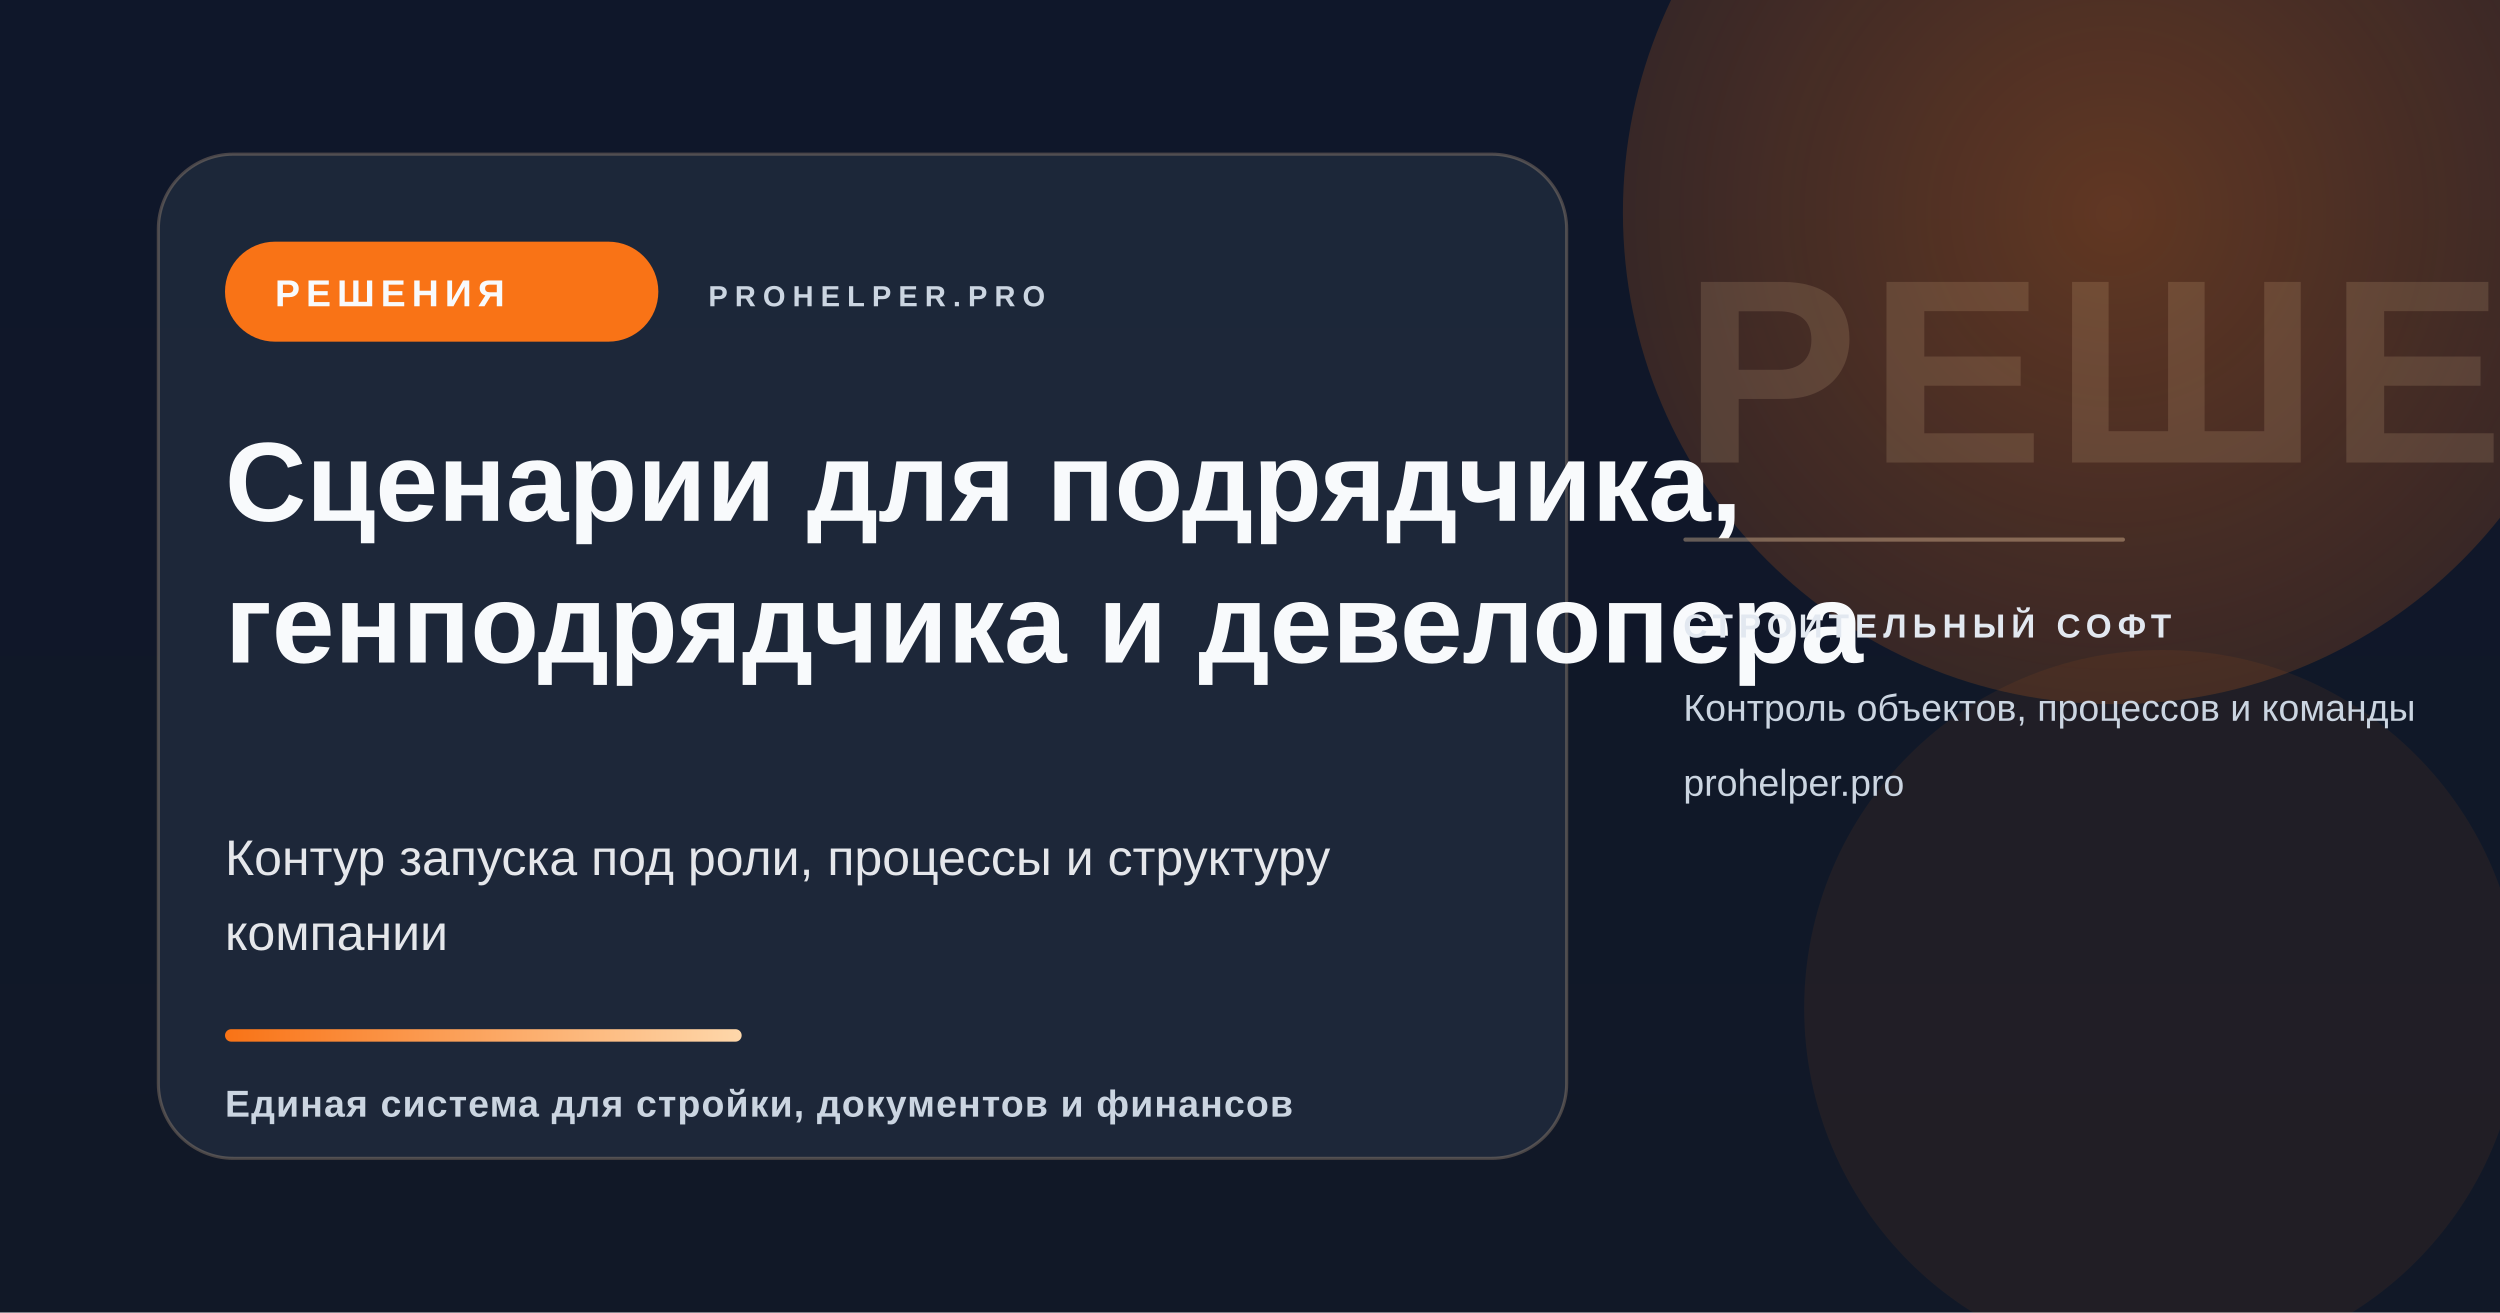
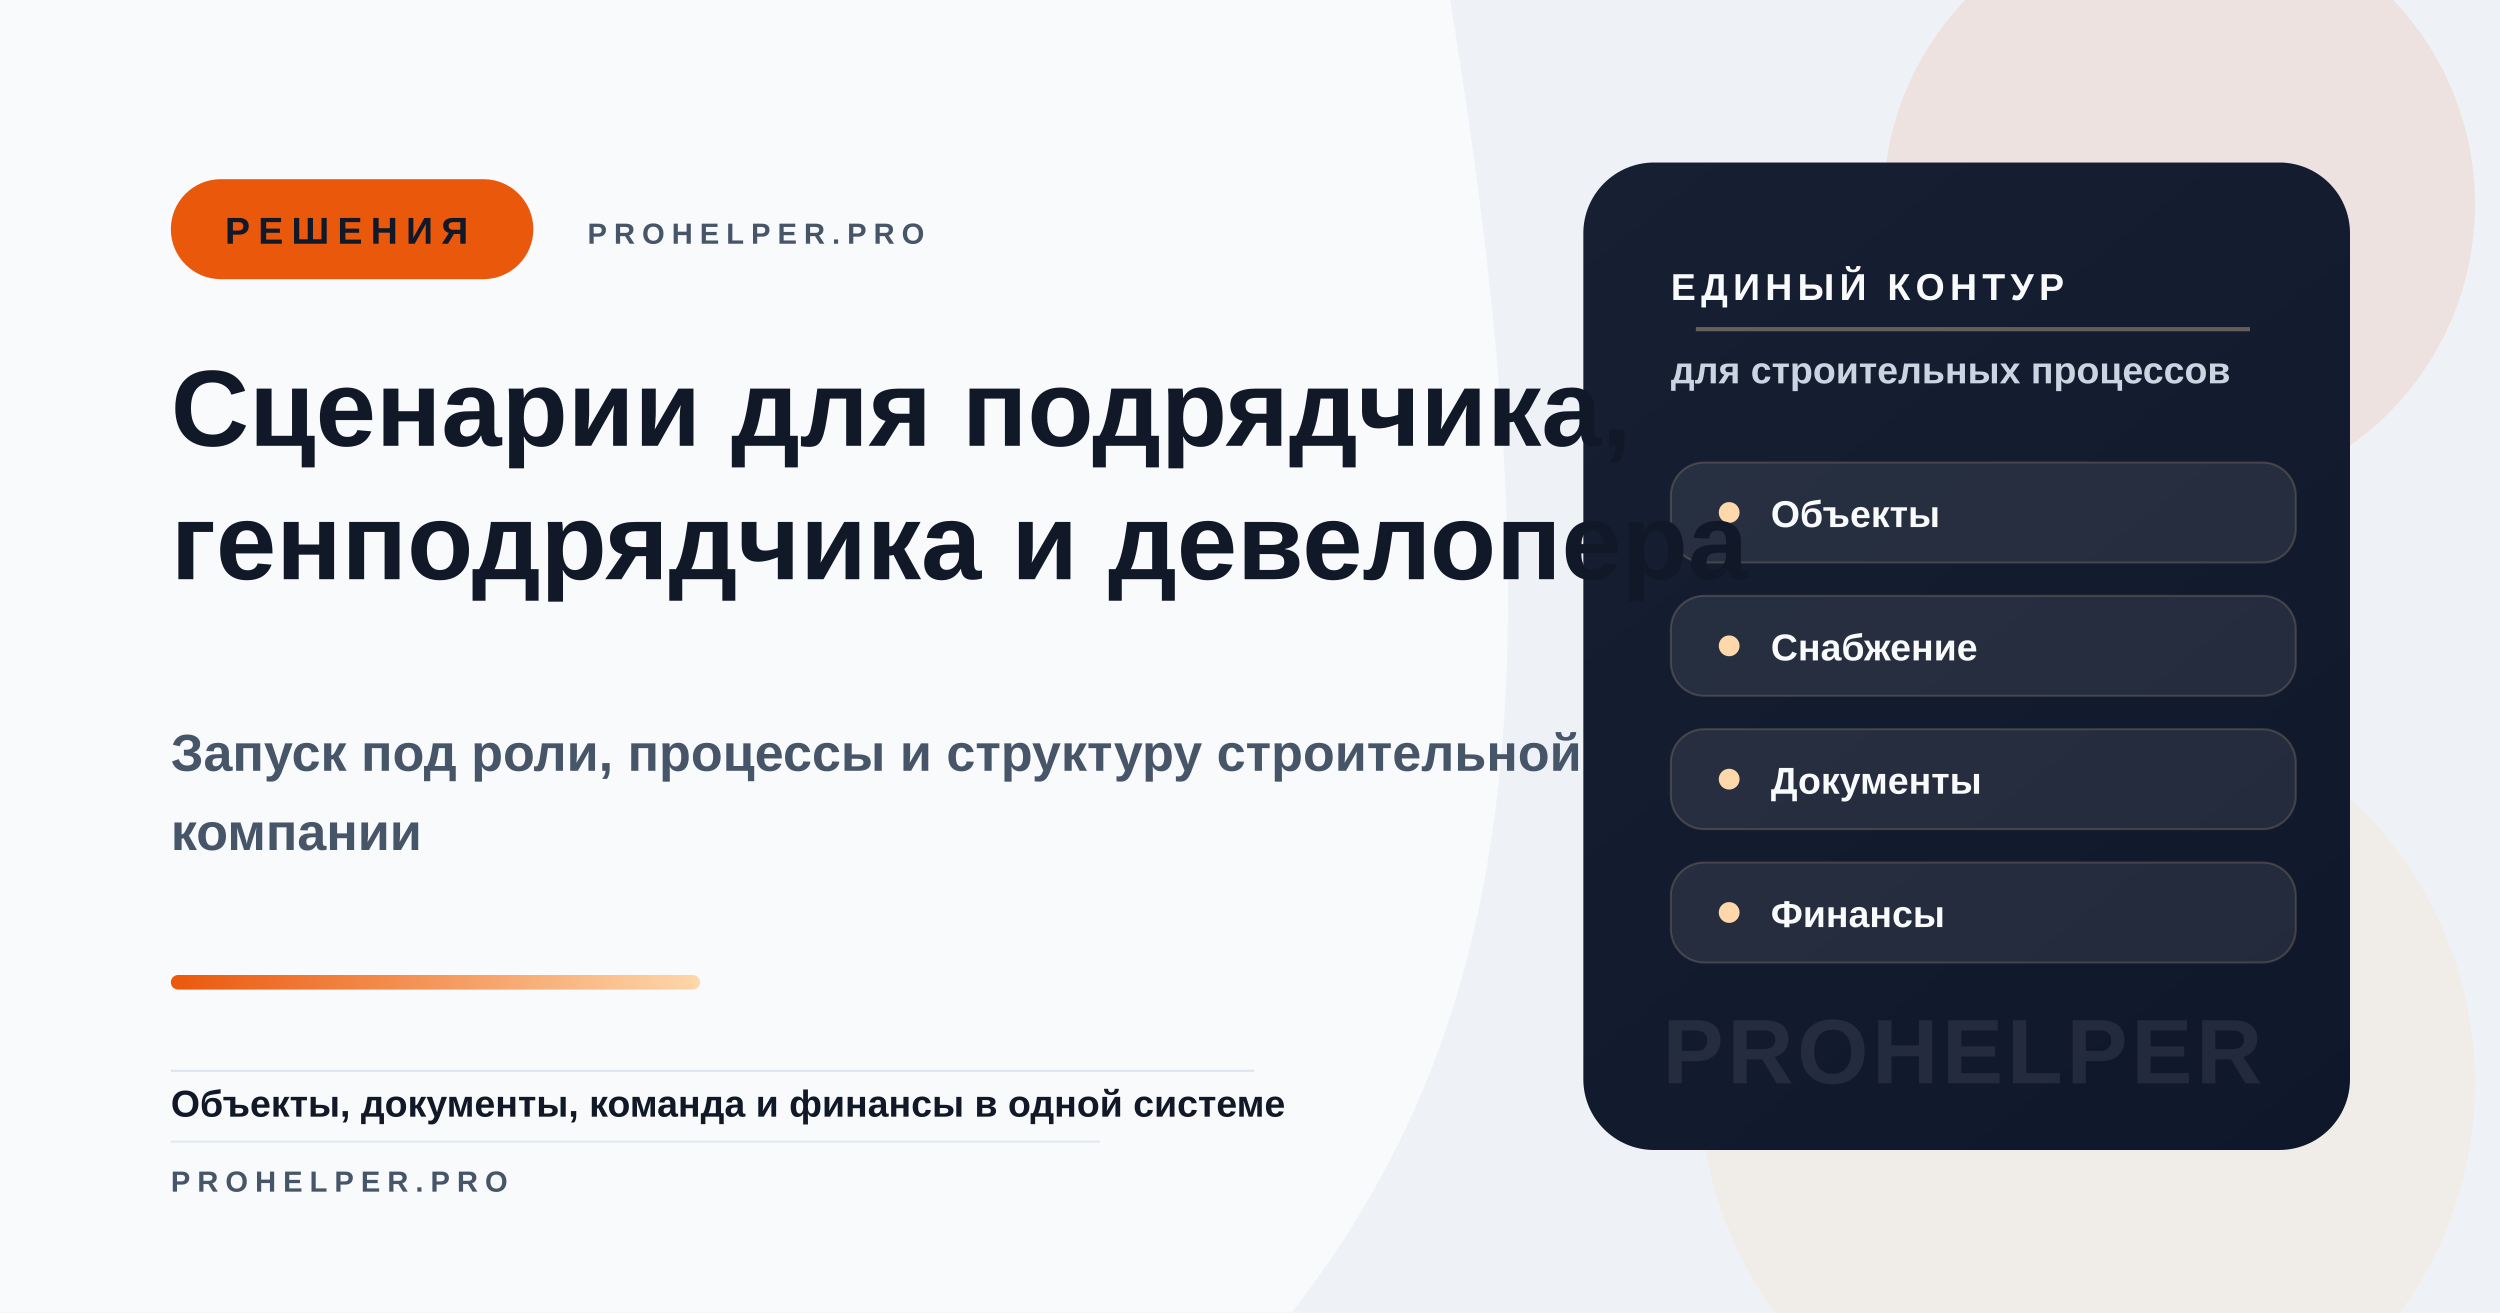
<svg xmlns="http://www.w3.org/2000/svg" width="1200" height="630" viewBox="0 0 1200 630" fill="none">
  <defs>
-     <linearGradient id="bg-solutions" x1="600" y1="0" x2="600" y2="630" gradientUnits="userSpaceOnUse">
-       <stop stop-color="#0F172A" />
-       <stop offset="1" stop-color="#111827" />
+     <linearGradient id="panel-solutions" x1="760" y1="82" x2="1128" y2="548" gradientUnits="userSpaceOnUse">
+       <stop stop-color="#172033" />
+       <stop offset="1" stop-color="#0F172A" />
    </linearGradient>
-     <radialGradient id="glow-solutions" cx="0" cy="0" r="1" gradientUnits="userSpaceOnUse" gradientTransform="translate(1015 102) rotate(123.5) scale(472 472)">
-       <stop stop-color="#F97316" stop-opacity="0.35" />
-       <stop offset="1" stop-color="#F97316" stop-opacity="0" />
-     </radialGradient>
-     <linearGradient id="line-solutions" x1="0" y1="0" x2="1" y2="0">
-       <stop stop-color="#F97316" />
+     <linearGradient id="accent-solutions" x1="0" y1="0" x2="1" y2="0">
+       <stop stop-color="#EA580C" />
      <stop offset="1" stop-color="#FED7AA" />
    </linearGradient>
    <style>
-       .eyebrow { font: 700 18px 'Segoe UI', 'Arial', sans-serif; letter-spacing: 0.16em; fill: #F8FAFC; }
-       .brand-secondary { font: 600 14px 'Segoe UI', 'Arial', sans-serif; letter-spacing: 0.24em; fill: #CBD5E1; }
-       .title { font: 700 54px 'Segoe UI', 'Arial', sans-serif; fill: #F8FAFC; }
-       .subtitle { font: 500 24px 'Segoe UI', 'Arial', sans-serif; fill: #E5E7EB; }
-       .meta { font: 600 18px 'Segoe UI', 'Arial', sans-serif; fill: #CBD5E1; letter-spacing: 0.03em; }
-       .mark { font-family: 'Segoe UI', 'Arial', sans-serif; font-weight: 800; fill: #FED7AA; opacity: 0.14; }
-       .mark-caption { font: 700 16px 'Segoe UI', 'Arial', sans-serif; fill: #E2E8F0; letter-spacing: 0.18em; }
-       .mark-support { font: 500 18px 'Segoe UI', 'Arial', sans-serif; fill: #CBD5E1; }
+       .brand { font-family: 'Segoe UI', Arial, sans-serif; font-size: 18px; font-weight: 800; letter-spacing: 0.22em; fill: #111827; }
+       .domain { font-family: 'Segoe UI', Arial, sans-serif; font-size: 14px; font-weight: 700; letter-spacing: 0.24em; fill: #475569; }
+       .title { font-family: 'Segoe UI', Arial, sans-serif; font-size: 52px; font-weight: 800; fill: #111827; }
+       .subtitle { font-family: 'Segoe UI', Arial, sans-serif; font-size: 25px; font-weight: 600; fill: #475569; }
+       .footer { font-family: 'Segoe UI', Arial, sans-serif; font-size: 18px; font-weight: 700; fill: #111827; }
+       .panel-title { font-family: 'Segoe UI', Arial, sans-serif; font-size: 18px; font-weight: 800; letter-spacing: 0.14em; fill: #F8FAFC; }
+       .panel-copy { font-family: 'Segoe UI', Arial, sans-serif; font-size: 18px; font-weight: 600; fill: #CBD5E1; }
+       .capability { font-family: 'Segoe UI', Arial, sans-serif; font-size: 18px; font-weight: 700; fill: #F8FAFC; }
+       .stamp { font-family: 'Segoe UI', Arial, sans-serif; font-size: 44px; font-weight: 900; letter-spacing: 0.04em; fill: #F8FAFC; opacity: 0.08; }
    </style>
  </defs>
-   <rect width="1200" height="630" fill="url(#bg-solutions)" />
-   <circle cx="1015" cy="102" r="236" fill="url(#glow-solutions)" />
-   <circle cx="1038" cy="484" r="172" fill="#F97316" fill-opacity="0.07" />
-   <rect x="76" y="74" width="676" height="482" rx="36" fill="#1E293B" fill-opacity="0.9" stroke="#FED7AA" stroke-opacity="0.24" stroke-width="1.5" />
-   <rect x="108" y="116" width="208" height="48" rx="24" fill="#F97316" />
-   <text x="132" y="147" class="eyebrow">РЕШЕНИЯ</text>
-   <text x="340" y="147" class="brand-secondary">PROHELPER.PRO</text>
-   <text x="108" y="250" class="title">Сценарии для подрядчика,</text>
-   <text x="108" y="318" class="title">генподрядчика и девелопера</text>
-   <text x="108" y="420" class="subtitle">Контур запуска под роли, процессы и структуру</text>
-   <text x="108" y="456" class="subtitle">компании</text>
-   <rect x="108" y="494" width="248" height="6" rx="3" fill="url(#line-solutions)" />
-   <text x="108" y="536" class="meta">Единая система для стройки, документов и финансов</text>
-   <text x="808" y="222" class="mark" font-size="126" letter-spacing="0.04em">РЕШЕНИЯ</text>
-   <rect x="808" y="258" width="212" height="2" rx="1" fill="#FED7AA" fill-opacity="0.36" />
-   <text x="808" y="306" class="mark-caption">СТРОИТЕЛЬНЫЙ СОФТ</text>
-   <text x="808" y="346" class="mark-support">Контроль объектов, процессов и команды</text>
-   <text x="808" y="382" class="mark-support">prohelper.pro</text>
+   <rect width="1200" height="630" fill="#F8FAFC" />
+   <path d="M696 0H1200V630H620C724 496 751 334 696 0Z" fill="#EEF2F7" />
+   <path d="M82 514H602" stroke="#CBD5E1" stroke-width="1" stroke-opacity="0.6" />
+   <path d="M82 548H528" stroke="#E2E8F0" stroke-width="1" />
+   <circle cx="1046" cy="98" r="142" fill="#EA580C" fill-opacity="0.10" />
+   <circle cx="1002" cy="520" r="186" fill="#FED7AA" fill-opacity="0.18" />
+   <rect x="760" y="78" width="368" height="474" rx="34" fill="url(#panel-solutions)" />
+   <path d="M814 158H1080" stroke="#FED7AA" stroke-width="2" stroke-opacity="0.35" />
+   <text x="802" y="144" class="panel-title">ЕДИНЫЙ КОНТУР</text>
+   <text x="802" y="184" class="panel-copy">для строительных процессов</text>
+   <g>
+     <rect x="802" y="222" width="300" height="48" rx="16" fill="#FFFFFF" fill-opacity="0.08" stroke="#FED7AA" stroke-opacity="0.18" />
+     <circle cx="830" cy="246" r="5" fill="#FED7AA" />
+     <text x="850" y="253" class="capability">Объекты</text>
+   </g>
+   <g>
+     <rect x="802" y="286" width="300" height="48" rx="16" fill="#FFFFFF" fill-opacity="0.08" stroke="#FED7AA" stroke-opacity="0.18" />
+     <circle cx="830" cy="310" r="5" fill="#FED7AA" />
+     <text x="850" y="317" class="capability">Снабжение</text>
+   </g>
+   <g>
+     <rect x="802" y="350" width="300" height="48" rx="16" fill="#FFFFFF" fill-opacity="0.08" stroke="#FED7AA" stroke-opacity="0.18" />
+     <circle cx="830" cy="374" r="5" fill="#FED7AA" />
+     <text x="850" y="381" class="capability">Документы</text>
+   </g>
+   <g>
+     <rect x="802" y="414" width="300" height="48" rx="16" fill="#FFFFFF" fill-opacity="0.08" stroke="#FED7AA" stroke-opacity="0.18" />
+     <circle cx="830" cy="438" r="5" fill="#FED7AA" />
+     <text x="850" y="445" class="capability">Финансы</text>
+   </g>
+   <text x="798" y="520" class="stamp">PROHELPER</text>
+   <rect x="82" y="86" width="174" height="48" rx="24" fill="#EA580C" />
+   <text x="108" y="117" class="brand" fill="#FFFFFF">РЕШЕНИЯ</text>
+   <text x="282" y="117" class="domain">PROHELPER.PRO</text>
+   <text x="82" y="214" class="title">Сценарии для подрядчика,</text>
+   <text x="82" y="278" class="title">генподрядчика и девелопера</text>
+   <text x="82" y="370" class="subtitle">Запуск под роли, процессы и структуру строительной</text>
+   <text x="82" y="408" class="subtitle">компании</text>
+   <rect x="82" y="468" width="254" height="7" rx="3.5" fill="url(#accent-solutions)" />
+   <text x="82" y="536" class="footer">Объекты, документы, команда и финансы в одной системе</text>
+   <text x="82" y="572" class="domain">PROHELPER.PRO</text>
</svg>
